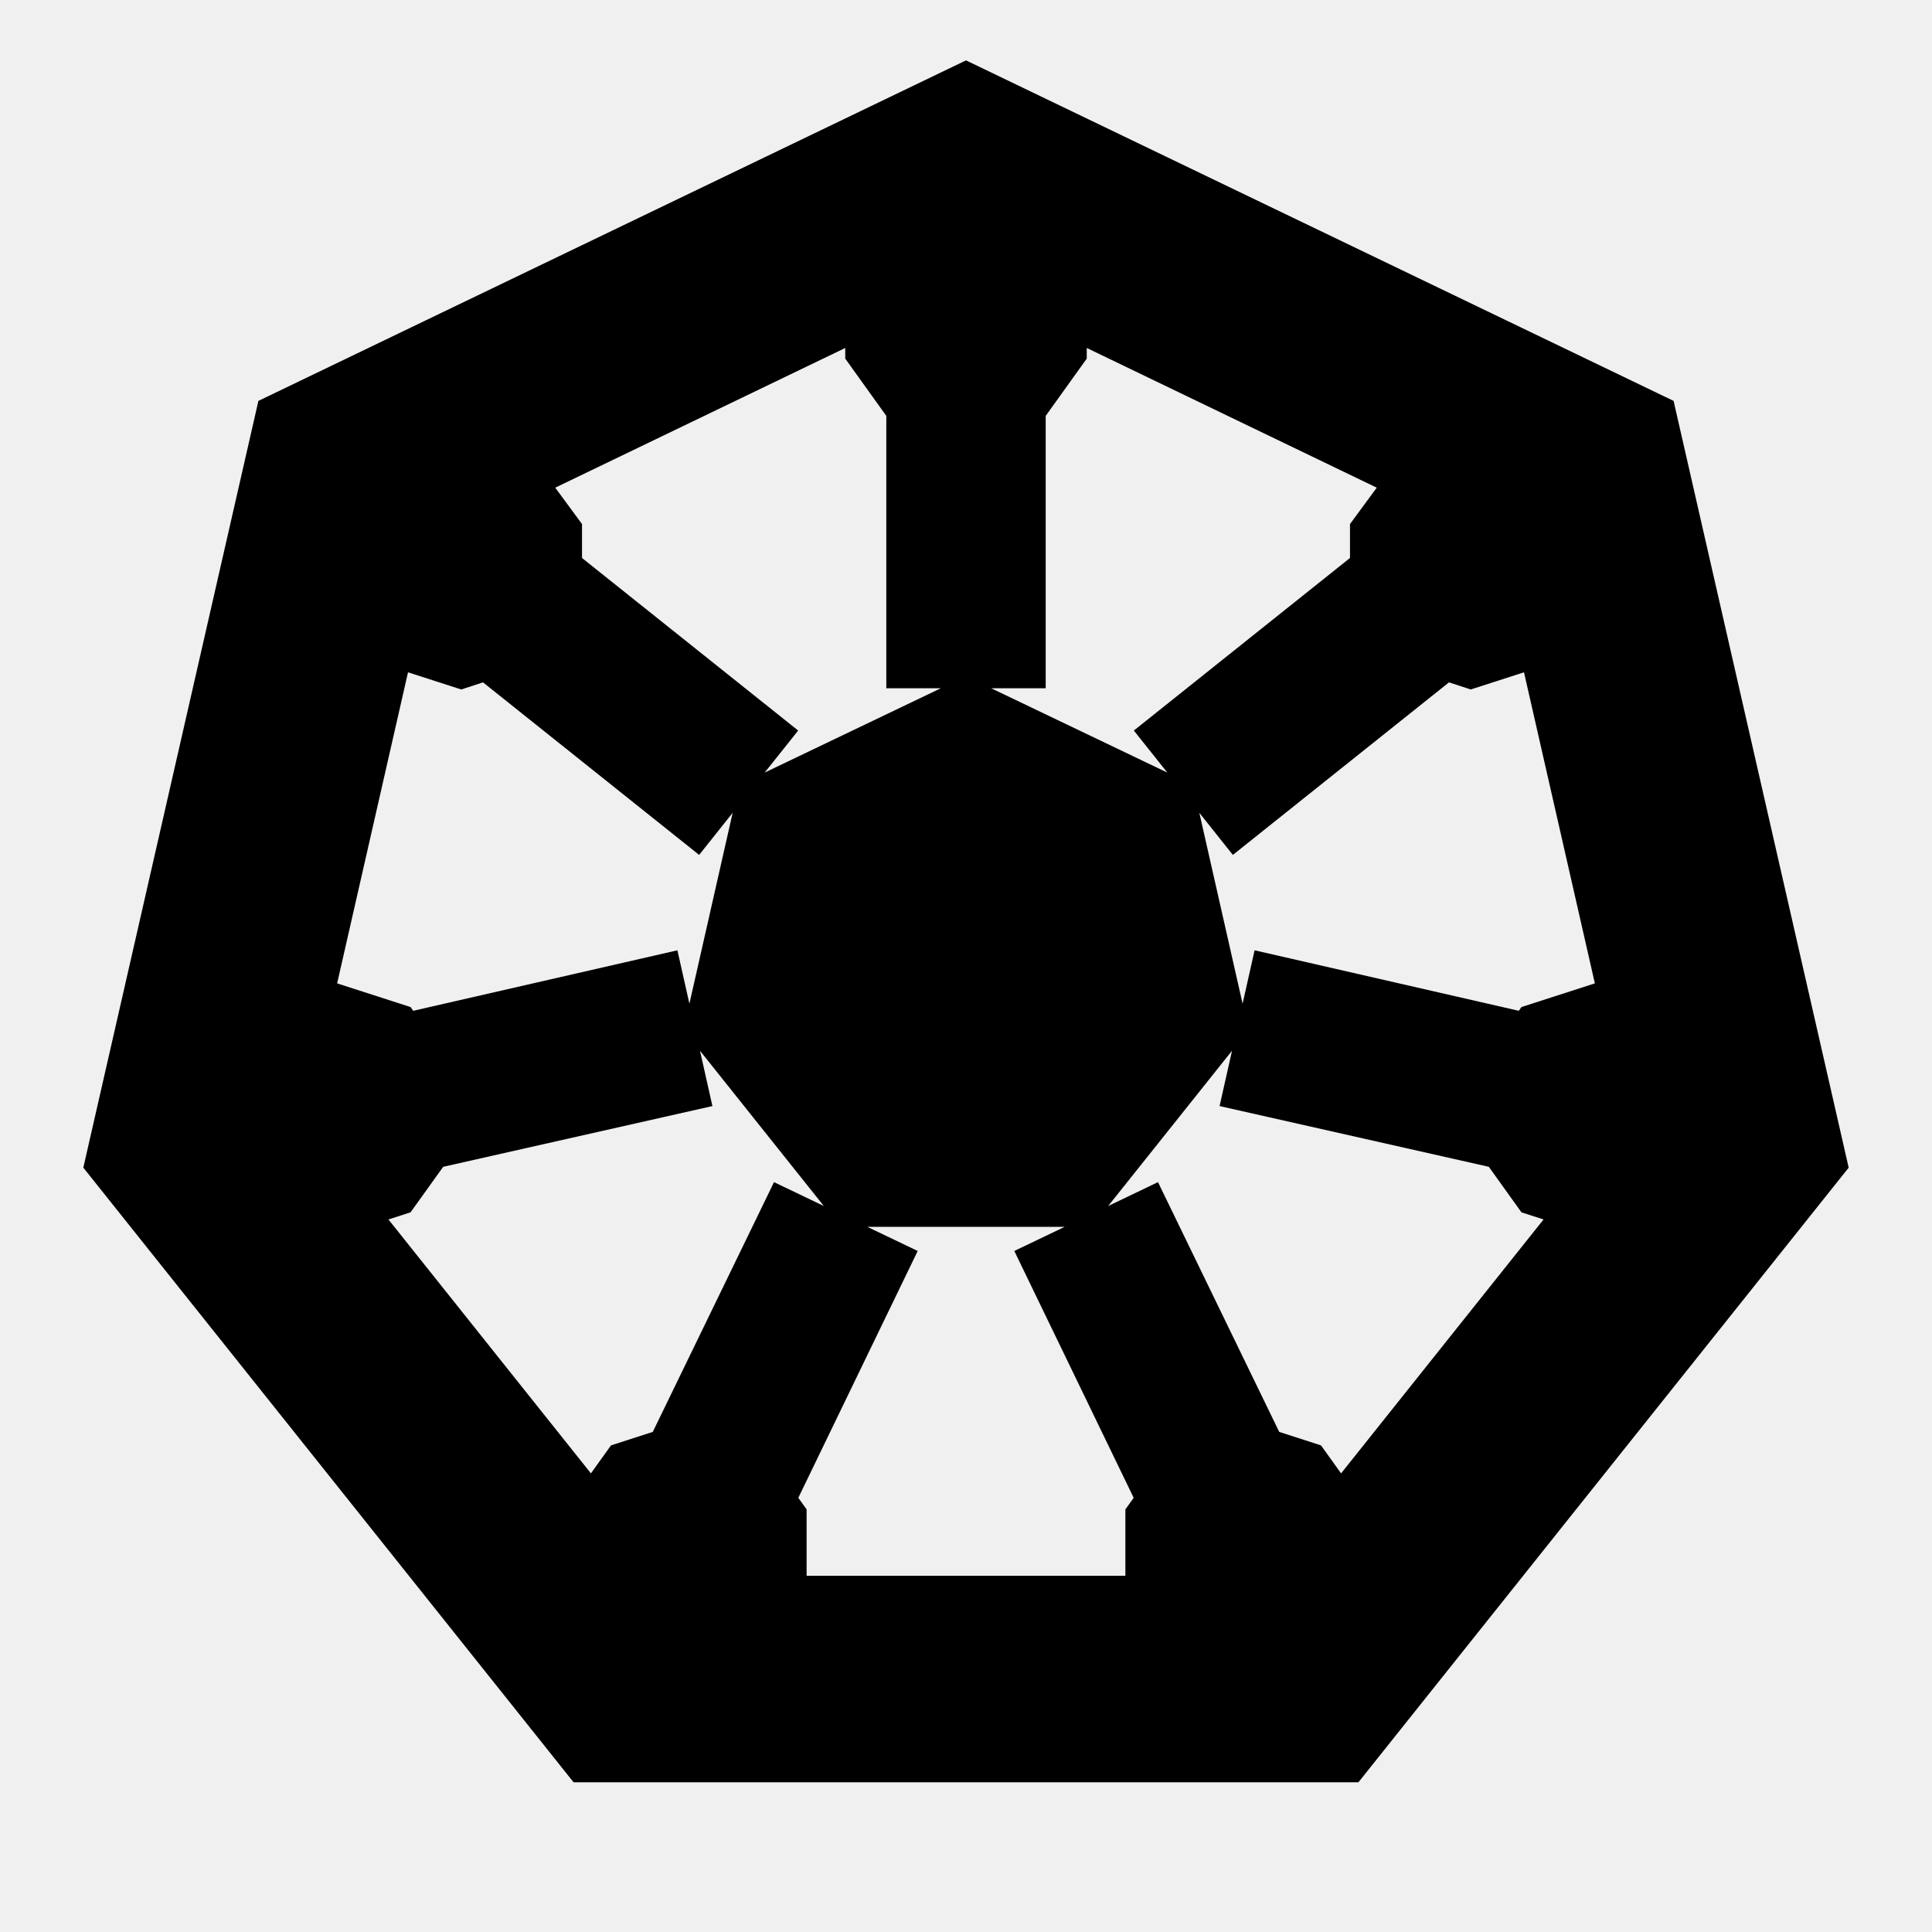
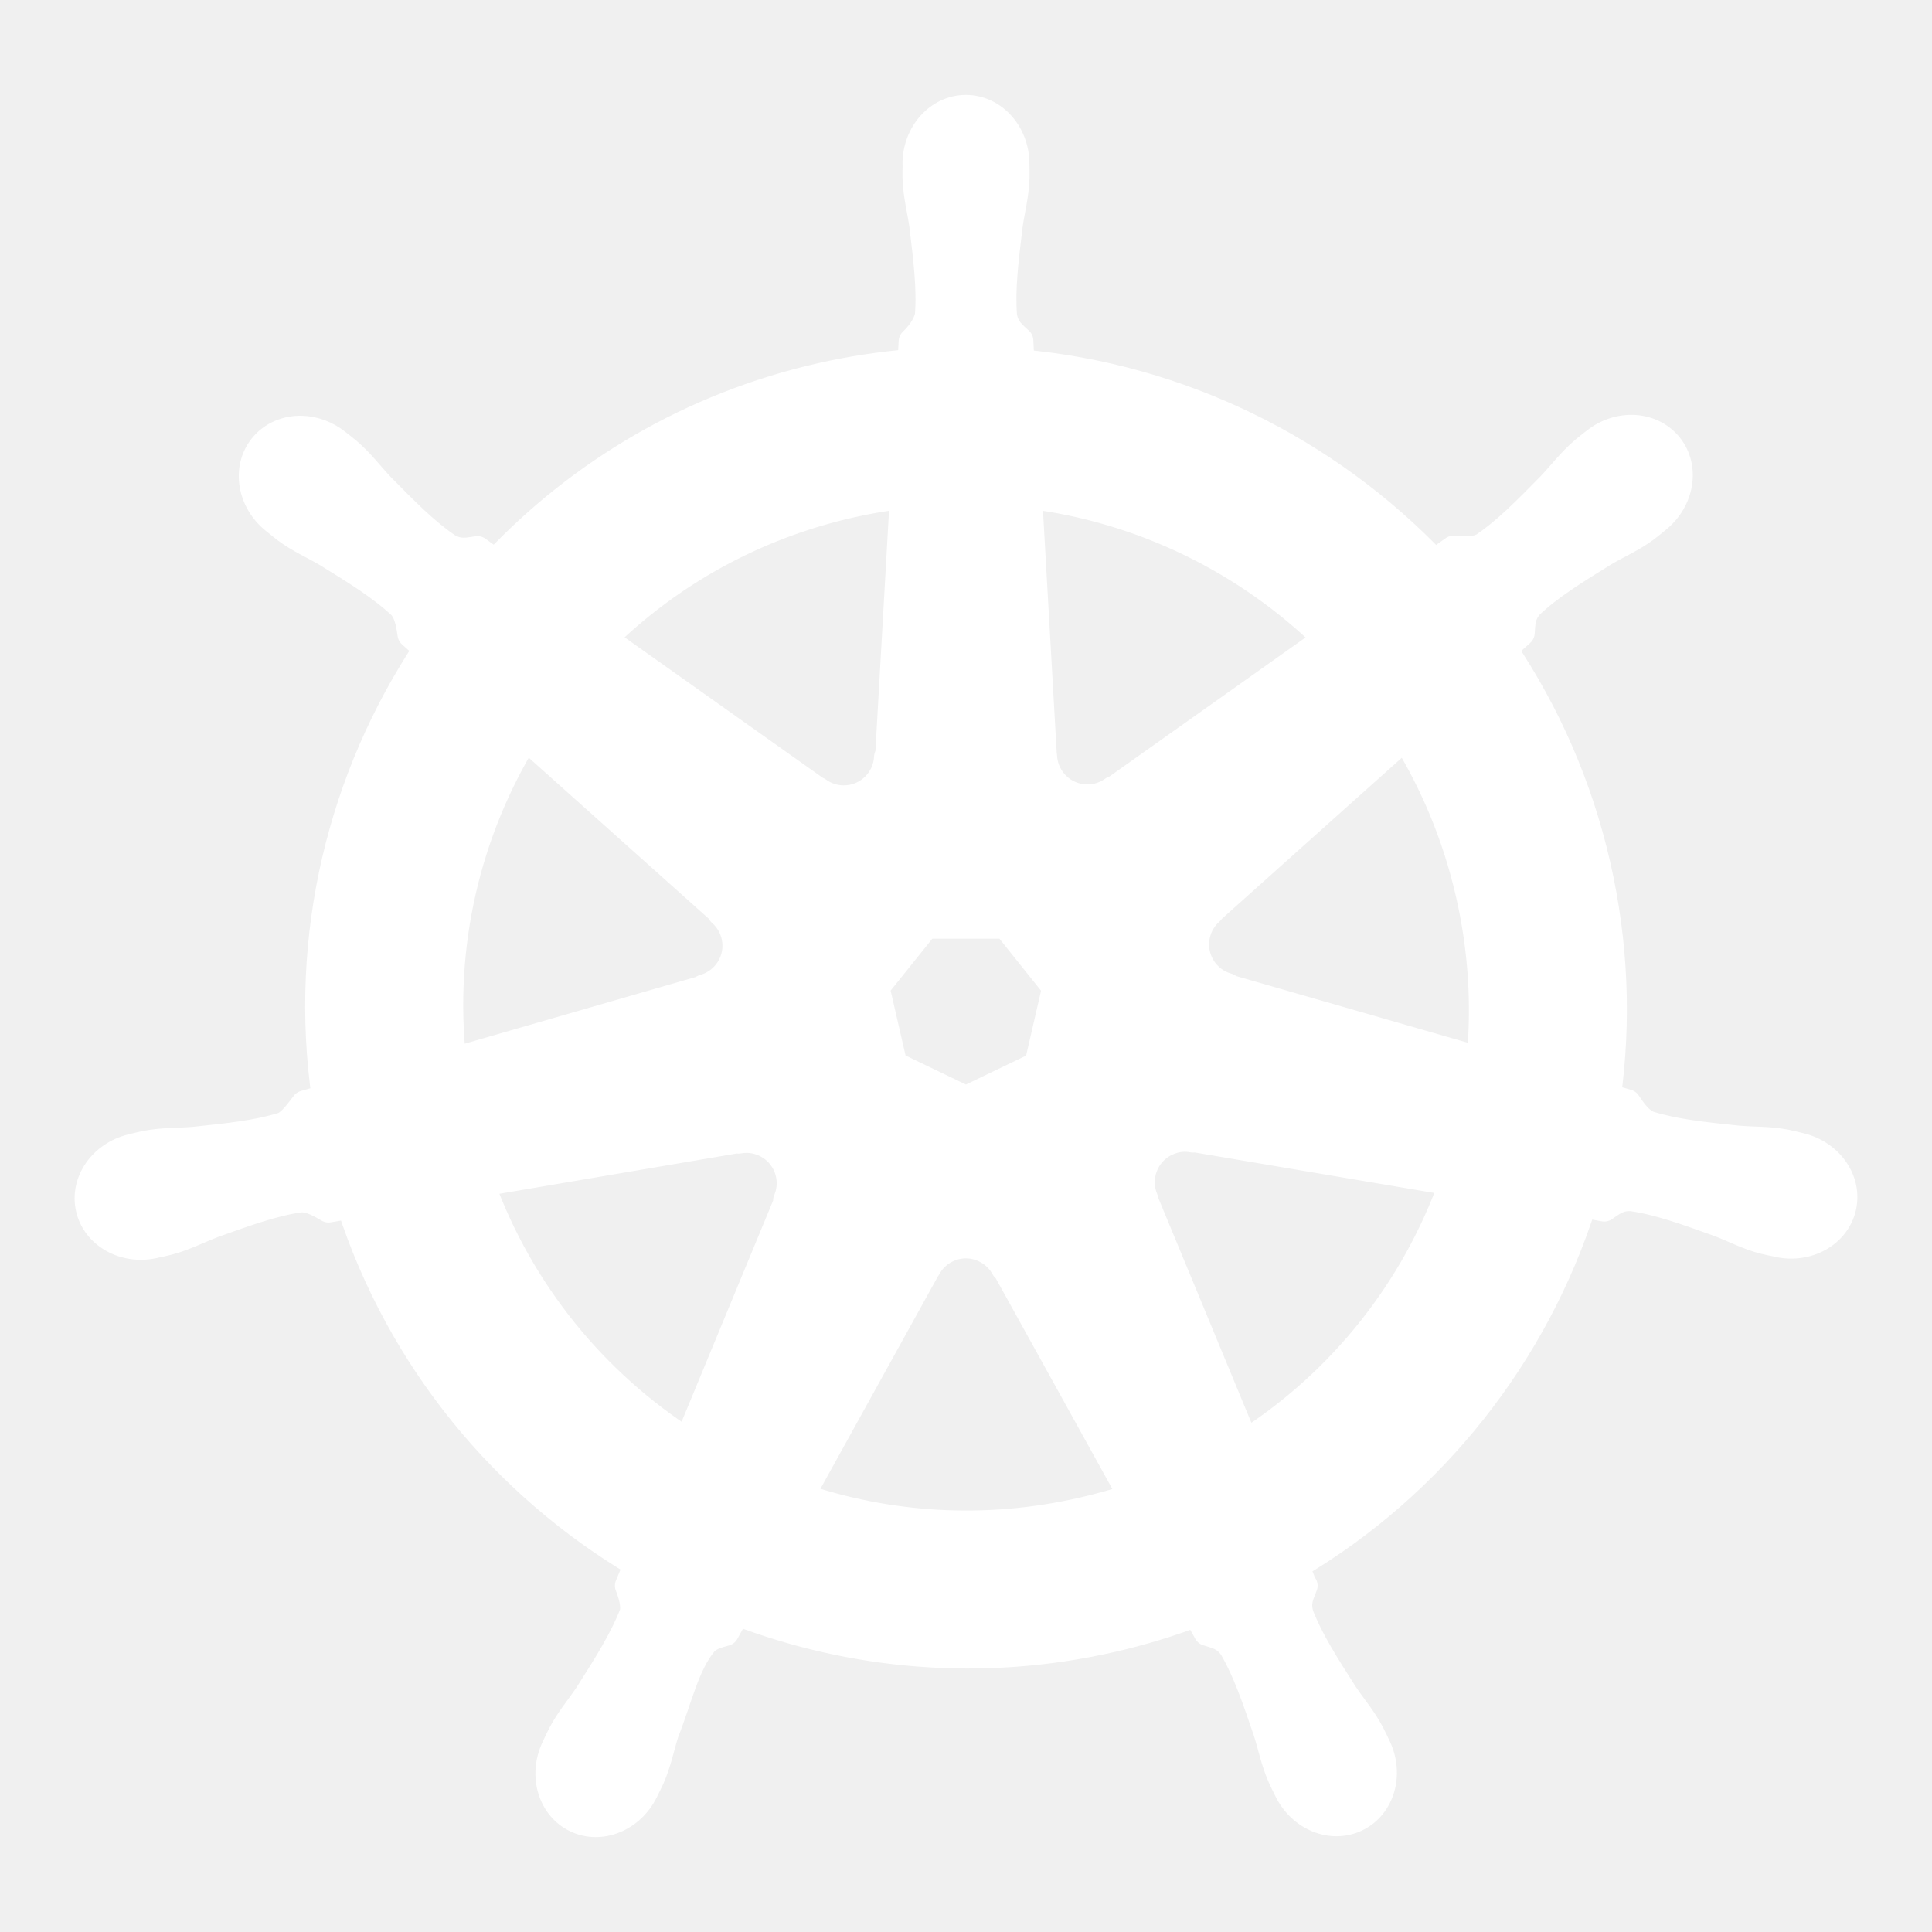
- <svg xmlns="http://www.w3.org/2000/svg" width="16" height="16" viewBox="0 0 16 16">
-   <path fill="#000000" d="M8 0.5 L13.86 3.32 L15.31 9.67 L11.25 14.76 L4.75 14.76 L0.69 9.67 L2.14 3.32 Z M3.62 4.51 L2.54 9.25 L5.57 13.05 L10.43 13.05 L13.46 9.25 L12.38 4.51 L8 2.4 Z M8 5.6 L9.88 6.5 L10.34 8.53 L9.04 10.16 L6.96 10.16 L5.66 8.53 L6.12 6.5 Z M7.34 5.7 L7.34 2.65 L8.66 2.65 L8.66 5.7 Z M9.39 6.05 L11.77 4.15 L12.59 5.18 L10.21 7.08 Z M10.39 7.87 L13.36 8.55 L13.07 9.83 L10.1 9.16 Z M9.59 9.79 L10.92 12.53 L9.73 13.11 L8.4 10.36 Z M7.6 10.36 L6.27 13.11 L5.08 12.53 L6.41 9.79 Z M5.9 9.16 L2.93 9.83 L2.64 8.55 L5.61 7.87 Z M5.79 7.08 L3.41 5.18 L4.23 4.15 L6.61 6.05 Z M8 1.6 L8.62 1.8 L9 2.33 L9 2.97 L8.62 3.5 L8 3.7 L7.38 3.5 L7 2.97 L7 2.33 L7.38 1.8 Z M12.18 3.61 L12.8 3.81 L13.18 4.34 L13.18 4.99 L12.8 5.51 L12.18 5.71 L11.57 5.51 L11.18 4.99 L11.18 4.34 L11.57 3.81 Z M13.22 8.14 L13.83 8.34 L14.21 8.87 L14.21 9.51 L13.83 10.04 L13.22 10.24 L12.6 10.04 L12.22 9.51 L12.22 8.87 L12.6 8.34 Z M10.32 11.77 L10.94 11.97 L11.32 12.5 L11.32 13.14 L10.94 13.67 L10.32 13.87 L9.7 13.67 L9.32 13.14 L9.32 12.5 L9.7 11.97 Z M5.68 11.77 L6.3 11.97 L6.68 12.5 L6.68 13.14 L6.3 13.67 L5.68 13.87 L5.06 13.67 L4.68 13.14 L4.68 12.5 L5.06 11.97 Z M2.78 8.14 L3.4 8.34 L3.78 8.87 L3.78 9.51 L3.4 10.04 L2.78 10.24 L2.17 10.04 L1.79 9.51 L1.79 8.87 L2.17 8.34 Z M3.82 3.61 L4.43 3.81 L4.82 4.34 L4.82 4.99 L4.43 5.51 L3.82 5.71 L3.2 5.51 L2.82 4.99 L2.82 4.34 L3.2 3.81 Z" />
+ <svg xmlns="http://www.w3.org/2000/svg" width="16" height="16" viewBox="77.892 67.452 567.062 567.062">
+   <g transform="translate(-6.326094,-174.7524)">
+     <path fill="#ffffff" stroke="#ffffff" stroke-width="8" stroke-linejoin="round" stroke-linecap="round" d="m 367.734,274.06 c -8.077,8.2e-4 -14.626,7.276 -14.625,16.25 1e-5,0.138 0.028,0.269 0.031,0.406 -0.012,1.219 -0.071,2.688 -0.031,3.75 0.193,5.176 1.321,9.137 2,13.906 1.23,10.207 2.261,18.667 1.625,26.531 -0.619,2.965 -2.803,5.677 -4.75,7.562 l -0.344,6.188 c -8.777,0.727 -17.612,2.059 -26.438,4.062 -37.975,8.622 -70.67,28.183 -95.562,54.594 -1.615,-1.102 -4.441,-3.129 -5.281,-3.75 -2.611,0.353 -5.25,1.158 -8.688,-0.844 -6.545,-4.406 -12.506,-10.487 -19.719,-17.812 -3.305,-3.504 -5.698,-6.841 -9.625,-10.219 -0.892,-0.767 -2.253,-1.805 -3.25,-2.594 -3.07,-2.448 -6.691,-3.724 -10.188,-3.844 -4.496,-0.154 -8.824,1.604 -11.656,5.156 -5.035,6.315 -3.423,15.968 3.594,21.562 0.071,0.057 0.147,0.101 0.219,0.156 0.964,0.782 2.145,1.783 3.031,2.438 4.167,3.077 7.973,4.651 12.125,7.094 8.747,5.402 15.998,9.881 21.75,15.281 2.246,2.394 2.639,6.613 2.938,8.438 l 4.688,4.188 c -25.093,37.764 -36.707,84.409 -29.844,131.938 l -6.125,1.781 c -1.614,2.085 -3.895,5.365 -6.281,6.344 -7.525,2.37 -15.994,3.241 -26.219,4.312 -4.8,0.399 -8.942,0.161 -14.031,1.125 -1.12,0.212 -2.681,0.619 -3.906,0.906 -0.043,0.009 -0.082,0.022 -0.125,0.031 -0.067,0.015 -0.155,0.048 -0.219,0.062 -8.62,2.083 -14.158,10.006 -12.375,17.812 1.783,7.808 10.203,12.557 18.875,10.688 0.063,-0.014 0.153,-0.017 0.219,-0.031 0.098,-0.022 0.184,-0.07 0.281,-0.094 1.209,-0.265 2.724,-0.561 3.781,-0.844 5.003,-1.34 8.627,-3.308 13.125,-5.031 9.677,-3.471 17.692,-6.37 25.5,-7.5 3.261,-0.255 6.697,2.012 8.406,2.969 l 6.375,-1.094 c 14.67,45.483 45.414,82.245 84.344,105.312 l -2.656,6.375 c 0.957,2.475 2.013,5.825 1.3,8.269 -2.839,7.361 -7.701,15.131 -13.238,23.793 -2.681,4.002 -5.425,7.108 -7.844,11.688 -0.579,1.096 -1.316,2.779 -1.875,3.938 -3.759,8.042 -1.002,17.305 6.219,20.781 7.266,3.498 16.284,-0.191 20.188,-8.25 0.006,-0.011 0.026,-0.02 0.031,-0.031 0.004,-0.009 -0.004,-0.022 0,-0.031 0.556,-1.143 1.344,-2.644 1.812,-3.719 2.072,-4.747 2.762,-8.815 4.219,-13.406 3.87,-9.72 5.996,-19.919 11.323,-26.274 1.459,-1.74 3.837,-2.409 6.302,-3.07 l 3.312,-6 c 33.938,13.027 71.927,16.522 109.875,7.906 8.657,-1.966 17.014,-4.509 25.094,-7.562 0.931,1.651 2.661,4.826 3.125,5.625 2.506,0.815 5.24,1.236 7.469,4.531 3.985,6.809 6.711,14.864 10.031,24.594 1.457,4.591 2.178,8.659 4.25,13.406 0.472,1.082 1.256,2.605 1.812,3.75 3.895,8.085 12.942,11.787 20.219,8.281 7.22,-3.478 9.98,-12.74 6.219,-20.781 -0.559,-1.158 -1.327,-2.842 -1.906,-3.938 -2.419,-4.58 -5.163,-7.654 -7.844,-11.656 -5.537,-8.662 -10.13,-15.858 -12.969,-23.219 -1.187,-3.797 0.2,-6.158 1.125,-8.625 -0.554,-0.635 -1.739,-4.22 -2.438,-5.906 40.457,-23.888 70.299,-62.021 84.312,-106.062 1.892,0.297 5.182,0.879 6.25,1.094 2.2,-1.451 4.222,-3.344 8.188,-3.031 7.808,1.129 15.823,4.03 25.5,7.5 4.498,1.723 8.122,3.723 13.125,5.062 1.057,0.283 2.572,0.547 3.781,0.812 0.097,0.024 0.183,0.071 0.281,0.094 0.065,0.015 0.156,0.017 0.219,0.031 8.672,1.867 17.094,-2.879 18.875,-10.688 1.781,-7.807 -3.754,-15.732 -12.375,-17.812 -1.254,-0.285 -3.032,-0.769 -4.25,-1 -5.089,-0.964 -9.231,-0.726 -14.031,-1.125 -10.225,-1.071 -18.694,-1.943 -26.219,-4.312 -3.068,-1.19 -5.251,-4.841 -6.313,-6.344 l -5.906,-1.719 c 3.062,-22.154 2.237,-45.211 -3.062,-68.281 -5.348,-23.285 -14.8,-44.581 -27.406,-63.344 1.515,-1.377 4.376,-3.911 5.188,-4.656 0.237,-2.624 0.033,-5.376 2.75,-8.281 5.751,-5.401 13.003,-9.879 21.75,-15.281 4.152,-2.443 7.99,-4.017 12.156,-7.094 0.942,-0.696 2.229,-1.798 3.219,-2.594 7.015,-5.596 8.631,-15.248 3.594,-21.562 -5.037,-6.314 -14.797,-6.909 -21.812,-1.312 -0.999,0.791 -2.354,1.823 -3.25,2.594 -3.926,3.378 -6.351,6.714 -9.656,10.219 -7.212,7.326 -13.174,13.438 -19.719,17.844 -2.836,1.651 -6.99,1.08 -8.875,0.969 l -5.562,3.969 c -31.719,-33.261 -74.905,-54.525 -121.406,-58.656 -0.13,-1.949 -0.3,-5.471 -0.344,-6.531 -1.904,-1.822 -4.203,-3.377 -4.781,-7.312 -0.636,-7.864 0.426,-16.325 1.656,-26.531 0.679,-4.769 1.807,-8.73 2,-13.906 0.044,-1.177 -0.026,-2.884 -0.031,-4.156 -9.6e-4,-8.974 -6.548,-16.251 -14.625,-16.25 z m -18.312,113.438 -4.344,76.719 -0.312,0.156 c -0.291,6.863 -5.94,12.344 -12.875,12.344 -2.841,0 -5.463,-0.912 -7.594,-2.469 l -0.125,0.062 -62.906,-44.594 c 19.334,-19.011 44.063,-33.06 72.562,-39.531 5.206,-1.182 10.41,-2.059 15.594,-2.688 z m 36.656,0 c 33.273,4.092 64.045,19.159 87.625,42.25 l -62.5,44.312 -0.219,-0.094 c -5.547,4.052 -13.363,3.046 -17.688,-2.375 -1.771,-2.221 -2.701,-4.832 -2.812,-7.469 l -0.062,-0.031 z m -147.625,70.875 57.438,51.375 -0.062,0.312 c 5.184,4.507 5.949,12.328 1.625,17.75 -1.771,2.221 -4.142,3.711 -6.688,4.406 l -0.062,0.25 -73.625,21.25 c -3.747,-34.265 4.329,-67.574 21.375,-95.344 z m 258.156,0.031 c 8.534,13.833 14.997,29.282 18.844,46.031 3.801,16.548 4.755,33.067 3.188,49.031 l -74,-21.312 -0.062,-0.312 c -6.627,-1.811 -10.699,-8.552 -9.156,-15.312 0.632,-2.77 2.102,-5.113 4.094,-6.844 l -0.031,-0.156 57.125,-51.125 z m -140.656,55.312 23.531,0 14.625,18.281 -5.25,22.812 -21.125,10.156 -21.188,-10.188 -5.25,-22.812 z m 75.438,62.562 c 1,-0.051 1.996,0.04 2.969,0.219 l 0.125,-0.156 76.156,12.875 c -11.146,31.313 -32.473,58.44 -60.969,76.594 l -29.562,-71.406 0.094,-0.125 c -2.716,-6.31 0.002,-13.71 6.25,-16.719 1.6,-0.77 3.271,-1.197 4.938,-1.281 z m -127.906,0.312 c 5.812,0.082 11.025,4.115 12.375,10.031 0.632,2.77 0.325,5.514 -0.719,7.938 l 0.219,0.281 -29.25,70.688 c -27.347,-17.549 -49.129,-43.824 -60.781,-76.062 l 75.5,-12.812 0.125,0.156 c 0.845,-0.155 1.701,-0.23 2.531,-0.219 z m 63.781,30.969 c 2.024,-0.074 4.079,0.341 6.031,1.281 2.56,1.233 4.537,3.173 5.781,5.5 l 0.281,0 37.219,67.25 c -4.83,1.619 -9.796,3.003 -14.875,4.156 -28.465,6.463 -56.839,4.505 -82.531,-4.25 l 37.125,-67.125 0.062,0 c 2.228,-4.164 6.452,-6.649 10.906,-6.812 z" />
+   </g>
</svg>
